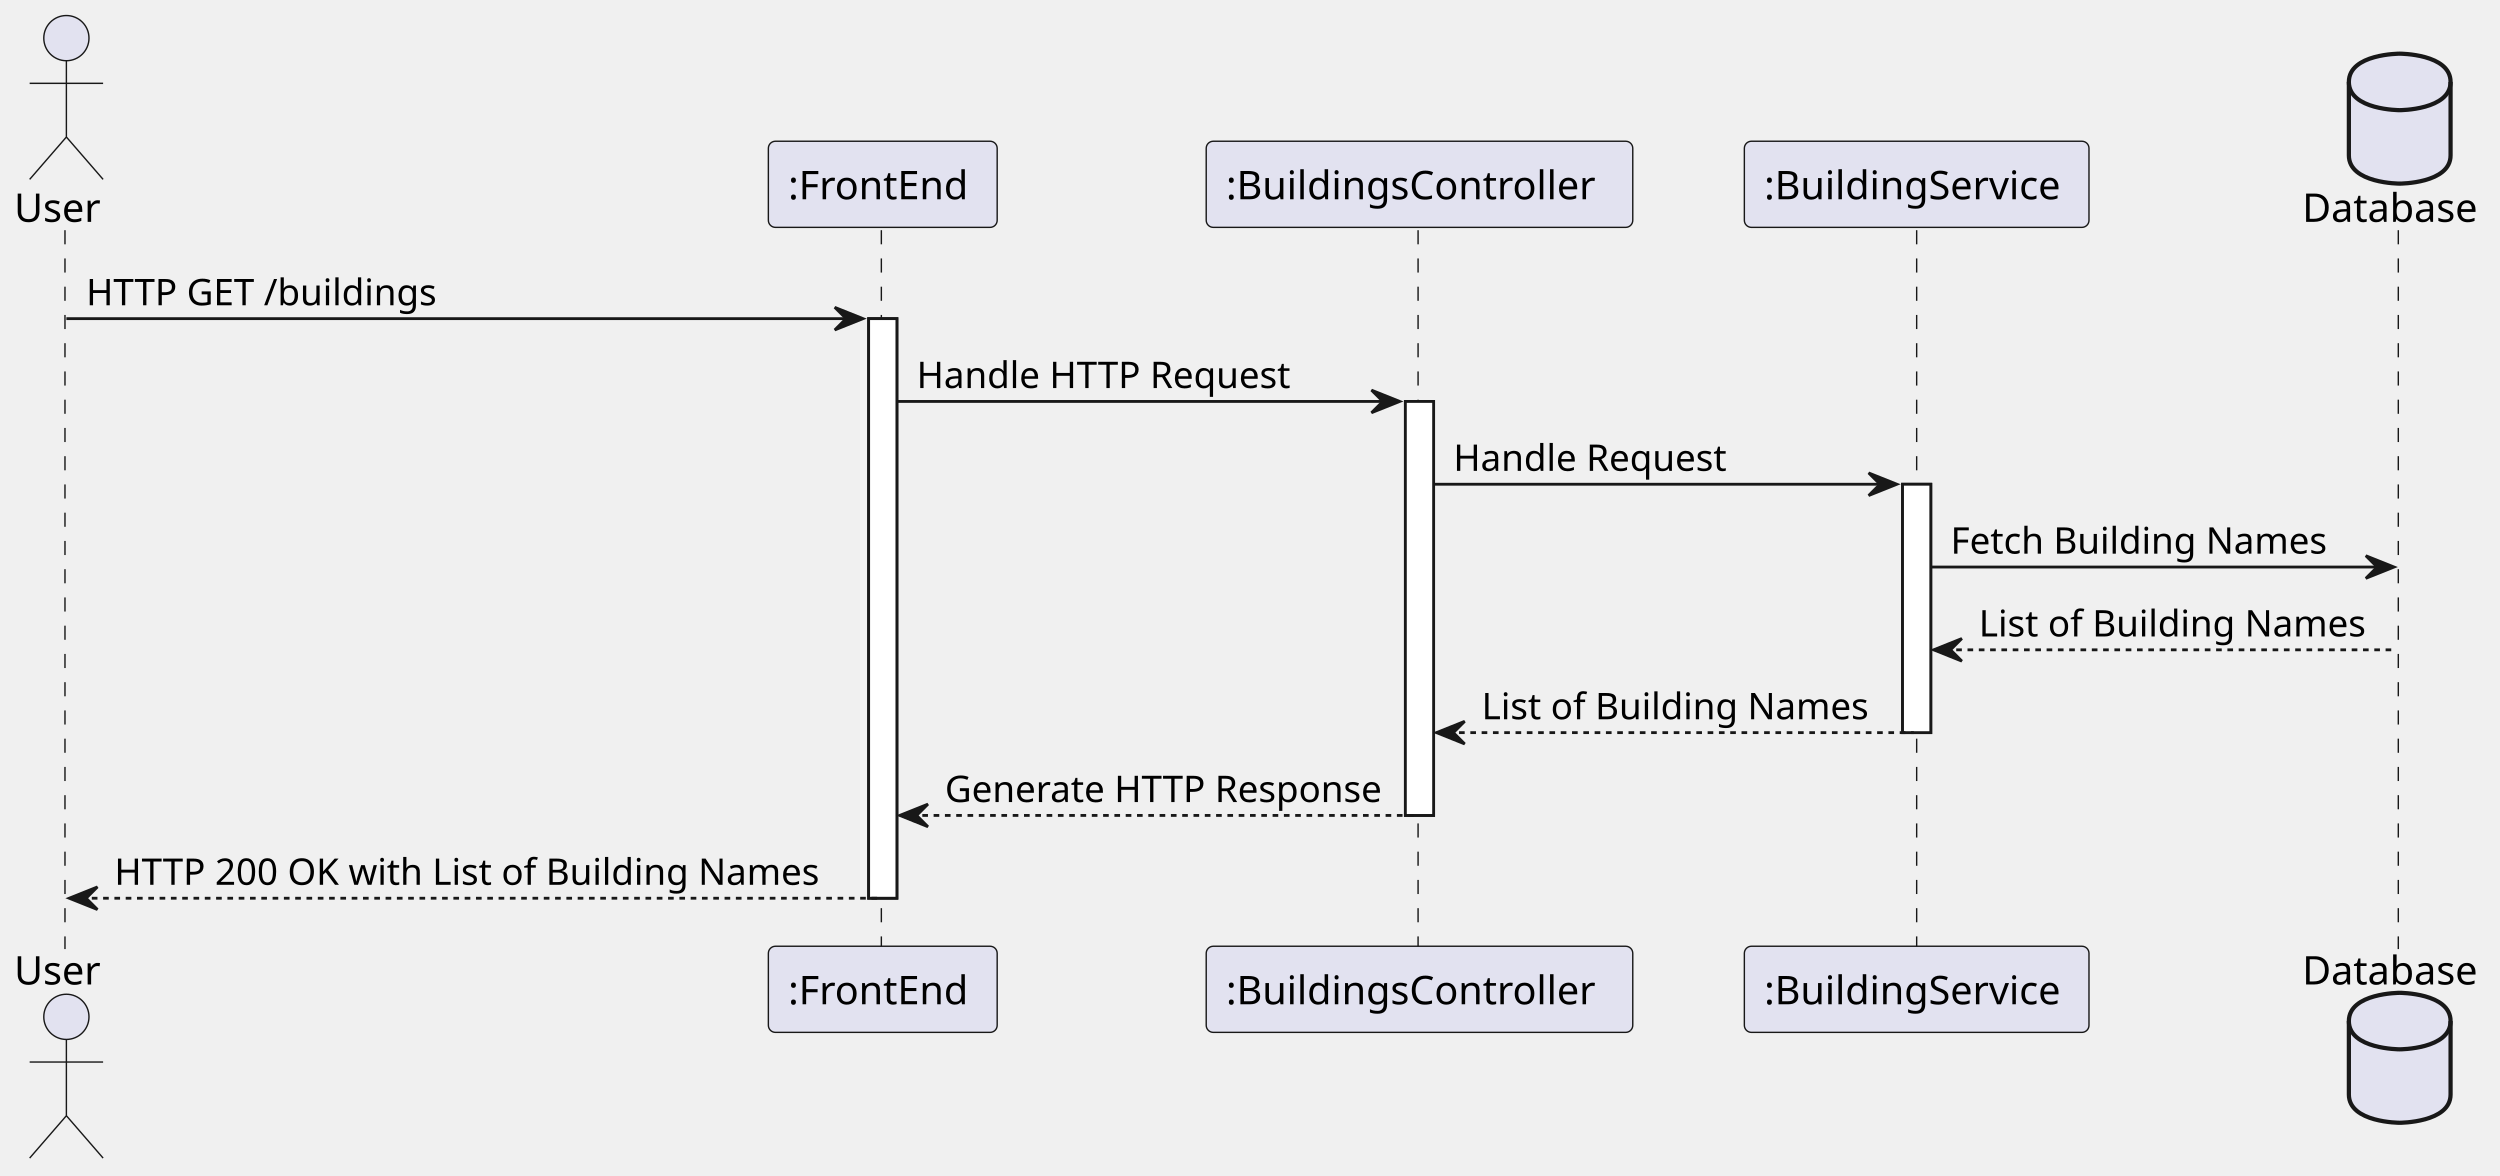
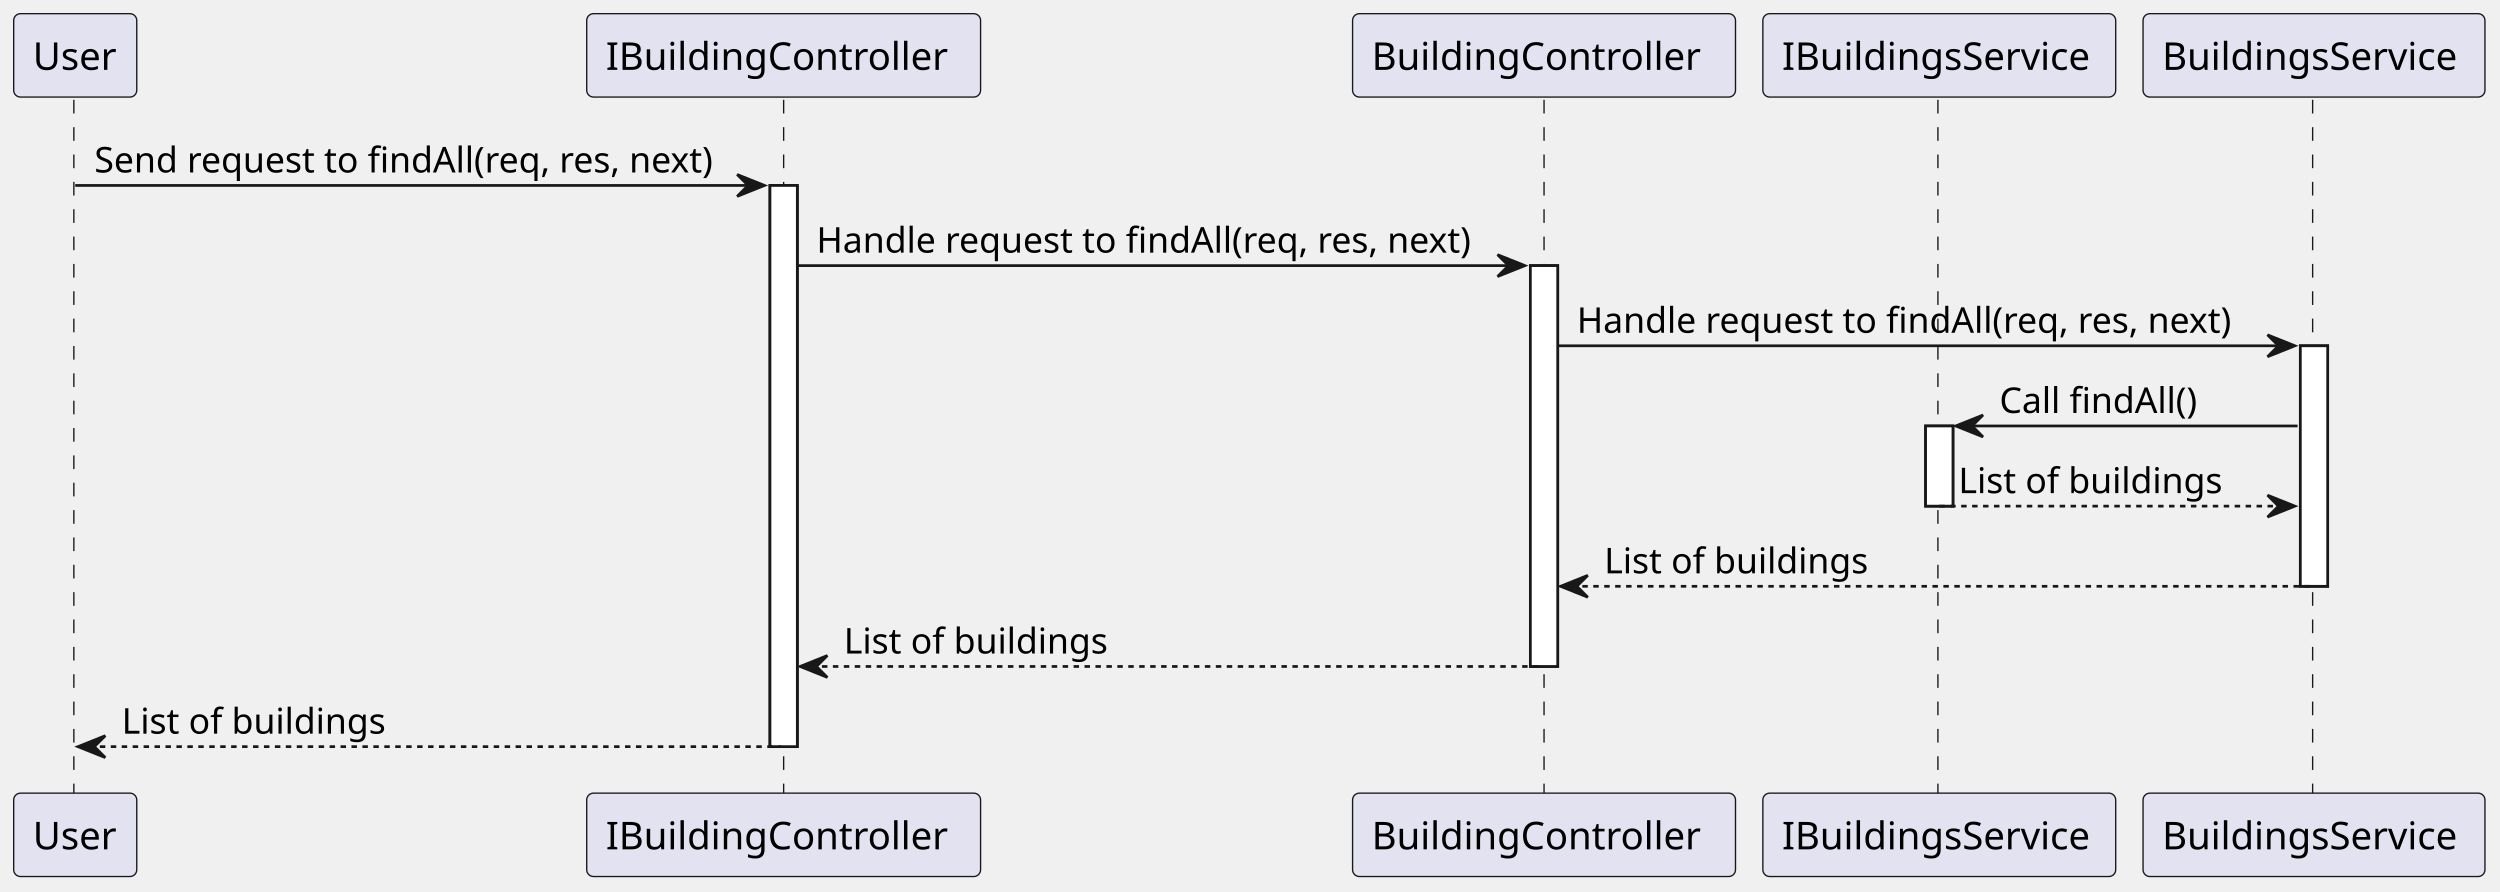
- <svg xmlns="http://www.w3.org/2000/svg" contentStyleType="text/css" height="416px" preserveAspectRatio="none" style="width:885px;height:416px;background:#FFFFFF;" version="1.1" viewBox="0 0 885 416" width="885px" zoomAndPan="magnify">
+ <svg xmlns="http://www.w3.org/2000/svg" contentStyleType="text/css" height="326px" preserveAspectRatio="none" style="width:914px;height:326px;background:#FFFFFF;" version="1.1" viewBox="0 0 914 326" width="914px" zoomAndPan="magnify">
  <defs />
  <g>
-     <rect fill="#FFFFFF" height="205.174" style="stroke:#181818;stroke-width:1.0;" width="10" x="307.5" y="112.799" />
-     <rect fill="#FFFFFF" height="146.553" style="stroke:#181818;stroke-width:1.0;" width="10" x="497.5" y="142.109" />
-     <rect fill="#FFFFFF" height="87.932" style="stroke:#181818;stroke-width:1.0;" width="10" x="673.5" y="171.42" />
-     <line style="stroke:#181818;stroke-width:0.5;stroke-dasharray:5.0,5.0;" x1="23" x2="23" y1="81.488" y2="335.973" />
-     <line style="stroke:#181818;stroke-width:0.5;stroke-dasharray:5.0,5.0;" x1="312" x2="312" y1="81.488" y2="335.973" />
-     <line style="stroke:#181818;stroke-width:0.5;stroke-dasharray:5.0,5.0;" x1="502" x2="502" y1="81.488" y2="335.973" />
-     <line style="stroke:#181818;stroke-width:0.5;stroke-dasharray:5.0,5.0;" x1="678.5" x2="678.5" y1="81.488" y2="335.973" />
-     <line style="stroke:#181818;stroke-width:0.5;stroke-dasharray:5.0,5.0;" x1="849" x2="849" y1="81.488" y2="335.973" />
-     <text fill="#000000" font-family="sans-serif" font-size="14" lengthAdjust="spacing" textLength="31" x="5" y="78.535">User</text>
-     <ellipse cx="23.5" cy="13.5" fill="#E2E2F0" rx="8" ry="8" style="stroke:#181818;stroke-width:0.5;" />
-     <path d="M23.5,21.5 L23.5,48.5 M10.5,29.5 L36.5,29.5 M23.5,48.5 L10.5,63.5 M23.5,48.5 L36.5,63.5 " fill="none" style="stroke:#181818;stroke-width:0.5;" />
-     <text fill="#000000" font-family="sans-serif" font-size="14" lengthAdjust="spacing" textLength="31" x="5" y="348.508">User</text>
-     <ellipse cx="23.5" cy="359.961" fill="#E2E2F0" rx="8" ry="8" style="stroke:#181818;stroke-width:0.5;" />
-     <path d="M23.5,367.961 L23.5,394.961 M10.5,375.961 L36.5,375.961 M23.5,394.961 L10.5,409.961 M23.5,394.961 L36.5,409.961 " fill="none" style="stroke:#181818;stroke-width:0.5;" />
-     <rect fill="#E2E2F0" height="30.488" rx="2.5" ry="2.5" style="stroke:#181818;stroke-width:0.5;" width="81" x="272" y="50" />
-     <text fill="#000000" font-family="sans-serif" font-size="14" lengthAdjust="spacing" textLength="67" x="279" y="70.535">:FrontEnd</text>
-     <rect fill="#E2E2F0" height="30.488" rx="2.5" ry="2.5" style="stroke:#181818;stroke-width:0.5;" width="81" x="272" y="334.973" />
-     <text fill="#000000" font-family="sans-serif" font-size="14" lengthAdjust="spacing" textLength="67" x="279" y="355.508">:FrontEnd</text>
-     <rect fill="#E2E2F0" height="30.488" rx="2.5" ry="2.5" style="stroke:#181818;stroke-width:0.5;" width="151" x="427" y="50" />
-     <text fill="#000000" font-family="sans-serif" font-size="14" lengthAdjust="spacing" textLength="137" x="434" y="70.535">:BuildingsController</text>
-     <rect fill="#E2E2F0" height="30.488" rx="2.5" ry="2.5" style="stroke:#181818;stroke-width:0.5;" width="151" x="427" y="334.973" />
-     <text fill="#000000" font-family="sans-serif" font-size="14" lengthAdjust="spacing" textLength="137" x="434" y="355.508">:BuildingsController</text>
-     <rect fill="#E2E2F0" height="30.488" rx="2.5" ry="2.5" style="stroke:#181818;stroke-width:0.5;" width="122" x="617.5" y="50" />
-     <text fill="#000000" font-family="sans-serif" font-size="14" lengthAdjust="spacing" textLength="108" x="624.5" y="70.535">:BuildingService</text>
-     <rect fill="#E2E2F0" height="30.488" rx="2.5" ry="2.5" style="stroke:#181818;stroke-width:0.5;" width="122" x="617.5" y="334.973" />
-     <text fill="#000000" font-family="sans-serif" font-size="14" lengthAdjust="spacing" textLength="108" x="624.5" y="355.508">:BuildingService</text>
-     <text fill="#000000" font-family="sans-serif" font-size="14" lengthAdjust="spacing" textLength="63" x="815" y="78.535">Database</text>
-     <path d="M831.5,29 C831.5,19 849.5,19 849.5,19 C849.5,19 867.5,19 867.5,29 L867.5,55 C867.5,65 849.5,65 849.5,65 C849.5,65 831.5,65 831.5,55 L831.5,29 " fill="#E2E2F0" style="stroke:#181818;stroke-width:1.5;" />
-     <path d="M831.5,29 C831.5,39 849.5,39 849.5,39 C849.5,39 867.5,39 867.5,29 " fill="none" style="stroke:#181818;stroke-width:1.5;" />
-     <text fill="#000000" font-family="sans-serif" font-size="14" lengthAdjust="spacing" textLength="63" x="815" y="348.508">Database</text>
-     <path d="M831.5,361.461 C831.5,351.461 849.5,351.461 849.5,351.461 C849.5,351.461 867.5,351.461 867.5,361.461 L867.5,387.461 C867.5,397.461 849.5,397.461 849.5,397.461 C849.5,397.461 831.5,397.461 831.5,387.461 L831.5,361.461 " fill="#E2E2F0" style="stroke:#181818;stroke-width:1.5;" />
-     <path d="M831.5,361.461 C831.5,371.461 849.5,371.461 849.5,371.461 C849.5,371.461 867.5,371.461 867.5,361.461 " fill="none" style="stroke:#181818;stroke-width:1.5;" />
-     <rect fill="#FFFFFF" height="205.174" style="stroke:#181818;stroke-width:1.0;" width="10" x="307.5" y="112.799" />
-     <rect fill="#FFFFFF" height="146.553" style="stroke:#181818;stroke-width:1.0;" width="10" x="497.5" y="142.109" />
-     <rect fill="#FFFFFF" height="87.932" style="stroke:#181818;stroke-width:1.0;" width="10" x="673.5" y="171.42" />
-     <polygon fill="#181818" points="295.5,108.799,305.5,112.799,295.5,116.799,299.5,112.799" style="stroke:#181818;stroke-width:1.0;" />
-     <line style="stroke:#181818;stroke-width:1.0;" x1="23.5" x2="301.5" y1="112.799" y2="112.799" />
-     <text fill="#000000" font-family="sans-serif" font-size="13" lengthAdjust="spacing" textLength="131" x="30.5" y="108.057">HTTP GET /buildings</text>
-     <polygon fill="#181818" points="485.5,138.109,495.5,142.109,485.5,146.109,489.5,142.109" style="stroke:#181818;stroke-width:1.0;" />
-     <line style="stroke:#181818;stroke-width:1.0;" x1="317.5" x2="491.5" y1="142.109" y2="142.109" />
-     <text fill="#000000" font-family="sans-serif" font-size="13" lengthAdjust="spacing" textLength="135" x="324.5" y="137.367">Handle HTTP Request</text>
-     <polygon fill="#181818" points="661.5,167.42,671.5,171.42,661.5,175.42,665.5,171.42" style="stroke:#181818;stroke-width:1.0;" />
-     <line style="stroke:#181818;stroke-width:1.0;" x1="507.5" x2="667.5" y1="171.42" y2="171.42" />
-     <text fill="#000000" font-family="sans-serif" font-size="13" lengthAdjust="spacing" textLength="98" x="514.5" y="166.678">Handle Request</text>
-     <polygon fill="#181818" points="837.5,196.731,847.5,200.731,837.5,204.731,841.5,200.731" style="stroke:#181818;stroke-width:1.0;" />
-     <line style="stroke:#181818;stroke-width:1.0;" x1="683.5" x2="843.5" y1="200.731" y2="200.731" />
-     <text fill="#000000" font-family="sans-serif" font-size="13" lengthAdjust="spacing" textLength="136" x="690.5" y="195.988">Fetch Building Names</text>
-     <polygon fill="#181818" points="694.5,226.041,684.5,230.041,694.5,234.041,690.5,230.041" style="stroke:#181818;stroke-width:1.0;" />
-     <line style="stroke:#181818;stroke-width:1.0;stroke-dasharray:2.0,2.0;" x1="688.5" x2="848.5" y1="230.041" y2="230.041" />
-     <text fill="#000000" font-family="sans-serif" font-size="13" lengthAdjust="spacing" textLength="142" x="700.5" y="225.299">List of Building Names</text>
-     <polygon fill="#181818" points="518.5,255.352,508.5,259.352,518.5,263.352,514.5,259.352" style="stroke:#181818;stroke-width:1.0;" />
-     <line style="stroke:#181818;stroke-width:1.0;stroke-dasharray:2.0,2.0;" x1="512.5" x2="677.5" y1="259.352" y2="259.352" />
-     <text fill="#000000" font-family="sans-serif" font-size="13" lengthAdjust="spacing" textLength="142" x="524.5" y="254.609">List of Building Names</text>
-     <polygon fill="#181818" points="328.5,284.662,318.5,288.662,328.5,292.662,324.5,288.662" style="stroke:#181818;stroke-width:1.0;" />
-     <line style="stroke:#181818;stroke-width:1.0;stroke-dasharray:2.0,2.0;" x1="322.5" x2="501.5" y1="288.662" y2="288.662" />
-     <text fill="#000000" font-family="sans-serif" font-size="13" lengthAdjust="spacing" textLength="156" x="334.5" y="283.92">Generate HTTP Response</text>
-     <polygon fill="#181818" points="34.5,313.973,24.5,317.973,34.5,321.973,30.5,317.973" style="stroke:#181818;stroke-width:1.0;" />
-     <line style="stroke:#181818;stroke-width:1.0;stroke-dasharray:2.0,2.0;" x1="28.5" x2="311.5" y1="317.973" y2="317.973" />
-     <text fill="#000000" font-family="sans-serif" font-size="13" lengthAdjust="spacing" textLength="260" x="40.5" y="313.231">HTTP 200 OK with List of Building Names</text>
+     <rect fill="#FFFFFF" height="205.174" style="stroke:#181818;stroke-width:1.0;" width="10" x="281.5" y="67.799" />
+     <rect fill="#FFFFFF" height="146.553" style="stroke:#181818;stroke-width:1.0;" width="10" x="559.5" y="97.109" />
+     <rect fill="#FFFFFF" height="29.311" style="stroke:#181818;stroke-width:1.0;" width="10" x="704" y="155.731" />
+     <rect fill="#FFFFFF" height="87.932" style="stroke:#181818;stroke-width:1.0;" width="10" x="841" y="126.42" />
+     <line style="stroke:#181818;stroke-width:0.5;stroke-dasharray:5.0,5.0;" x1="27" x2="27" y1="36.488" y2="290.973" />
+     <line style="stroke:#181818;stroke-width:0.5;stroke-dasharray:5.0,5.0;" x1="286.5" x2="286.5" y1="36.488" y2="290.973" />
+     <line style="stroke:#181818;stroke-width:0.5;stroke-dasharray:5.0,5.0;" x1="564.5" x2="564.5" y1="36.488" y2="290.973" />
+     <line style="stroke:#181818;stroke-width:0.5;stroke-dasharray:5.0,5.0;" x1="708.5" x2="708.5" y1="36.488" y2="290.973" />
+     <line style="stroke:#181818;stroke-width:0.5;stroke-dasharray:5.0,5.0;" x1="845.5" x2="845.5" y1="36.488" y2="290.973" />
+     <rect fill="#E2E2F0" height="30.488" rx="2.5" ry="2.5" style="stroke:#181818;stroke-width:0.5;" width="45" x="5" y="5" />
+     <text fill="#000000" font-family="sans-serif" font-size="14" lengthAdjust="spacing" textLength="31" x="12" y="25.535">User</text>
+     <rect fill="#E2E2F0" height="30.488" rx="2.5" ry="2.5" style="stroke:#181818;stroke-width:0.5;" width="45" x="5" y="289.973" />
+     <text fill="#000000" font-family="sans-serif" font-size="14" lengthAdjust="spacing" textLength="31" x="12" y="310.508">User</text>
+     <rect fill="#E2E2F0" height="30.488" rx="2.5" ry="2.5" style="stroke:#181818;stroke-width:0.5;" width="144" x="214.5" y="5" />
+     <text fill="#000000" font-family="sans-serif" font-size="14" lengthAdjust="spacing" textLength="130" x="221.5" y="25.535">IBuildingController</text>
+     <rect fill="#E2E2F0" height="30.488" rx="2.5" ry="2.5" style="stroke:#181818;stroke-width:0.5;" width="144" x="214.5" y="289.973" />
+     <text fill="#000000" font-family="sans-serif" font-size="14" lengthAdjust="spacing" textLength="130" x="221.5" y="310.508">IBuildingController</text>
+     <rect fill="#E2E2F0" height="30.488" rx="2.5" ry="2.5" style="stroke:#181818;stroke-width:0.5;" width="140" x="494.5" y="5" />
+     <text fill="#000000" font-family="sans-serif" font-size="14" lengthAdjust="spacing" textLength="126" x="501.5" y="25.535">BuildingController</text>
+     <rect fill="#E2E2F0" height="30.488" rx="2.5" ry="2.5" style="stroke:#181818;stroke-width:0.5;" width="140" x="494.5" y="289.973" />
+     <text fill="#000000" font-family="sans-serif" font-size="14" lengthAdjust="spacing" textLength="126" x="501.5" y="310.508">BuildingController</text>
+     <rect fill="#E2E2F0" height="30.488" rx="2.5" ry="2.5" style="stroke:#181818;stroke-width:0.5;" width="129" x="644.5" y="5" />
+     <text fill="#000000" font-family="sans-serif" font-size="14" lengthAdjust="spacing" textLength="115" x="651.5" y="25.535">IBuildingsService</text>
+     <rect fill="#E2E2F0" height="30.488" rx="2.5" ry="2.5" style="stroke:#181818;stroke-width:0.5;" width="129" x="644.5" y="289.973" />
+     <text fill="#000000" font-family="sans-serif" font-size="14" lengthAdjust="spacing" textLength="115" x="651.5" y="310.508">IBuildingsService</text>
+     <rect fill="#E2E2F0" height="30.488" rx="2.5" ry="2.5" style="stroke:#181818;stroke-width:0.5;" width="125" x="783.5" y="5" />
+     <text fill="#000000" font-family="sans-serif" font-size="14" lengthAdjust="spacing" textLength="111" x="790.5" y="25.535">BuildingsService</text>
+     <rect fill="#E2E2F0" height="30.488" rx="2.5" ry="2.5" style="stroke:#181818;stroke-width:0.5;" width="125" x="783.5" y="289.973" />
+     <text fill="#000000" font-family="sans-serif" font-size="14" lengthAdjust="spacing" textLength="111" x="790.5" y="310.508">BuildingsService</text>
+     <rect fill="#FFFFFF" height="205.174" style="stroke:#181818;stroke-width:1.0;" width="10" x="281.5" y="67.799" />
+     <rect fill="#FFFFFF" height="146.553" style="stroke:#181818;stroke-width:1.0;" width="10" x="559.5" y="97.109" />
+     <rect fill="#FFFFFF" height="29.311" style="stroke:#181818;stroke-width:1.0;" width="10" x="704" y="155.731" />
+     <rect fill="#FFFFFF" height="87.932" style="stroke:#181818;stroke-width:1.0;" width="10" x="841" y="126.42" />
+     <polygon fill="#181818" points="269.5,63.799,279.5,67.799,269.5,71.799,273.5,67.799" style="stroke:#181818;stroke-width:1.0;" />
+     <line style="stroke:#181818;stroke-width:1.0;" x1="27.5" x2="275.5" y1="67.799" y2="67.799" />
+     <text fill="#000000" font-family="sans-serif" font-size="13" lengthAdjust="spacing" textLength="235" x="34.5" y="63.057">Send request to findAll(req, res, next)</text>
+     <polygon fill="#181818" points="547.5,93.109,557.5,97.109,547.5,101.109,551.5,97.109" style="stroke:#181818;stroke-width:1.0;" />
+     <line style="stroke:#181818;stroke-width:1.0;" x1="291.5" x2="553.5" y1="97.109" y2="97.109" />
+     <text fill="#000000" font-family="sans-serif" font-size="13" lengthAdjust="spacing" textLength="249" x="298.5" y="92.367">Handle request to findAll(req, res, next)</text>
+     <polygon fill="#181818" points="829,122.42,839,126.42,829,130.42,833,126.42" style="stroke:#181818;stroke-width:1.0;" />
+     <line style="stroke:#181818;stroke-width:1.0;" x1="569.5" x2="835" y1="126.42" y2="126.42" />
+     <text fill="#000000" font-family="sans-serif" font-size="13" lengthAdjust="spacing" textLength="249" x="576.5" y="121.678">Handle request to findAll(req, res, next)</text>
+     <polygon fill="#181818" points="725,151.731,715,155.731,725,159.731,721,155.731" style="stroke:#181818;stroke-width:1.0;" />
+     <line style="stroke:#181818;stroke-width:1.0;" x1="719" x2="840" y1="155.731" y2="155.731" />
+     <text fill="#000000" font-family="sans-serif" font-size="13" lengthAdjust="spacing" textLength="78" x="731" y="150.988">Call findAll()</text>
+     <polygon fill="#181818" points="829,181.041,839,185.041,829,189.041,833,185.041" style="stroke:#181818;stroke-width:1.0;" />
+     <line style="stroke:#181818;stroke-width:1.0;stroke-dasharray:2.0,2.0;" x1="709" x2="835" y1="185.041" y2="185.041" />
+     <text fill="#000000" font-family="sans-serif" font-size="13" lengthAdjust="spacing" textLength="103" x="716" y="180.299">List of buildings</text>
+     <polygon fill="#181818" points="580.5,210.352,570.5,214.352,580.5,218.352,576.5,214.352" style="stroke:#181818;stroke-width:1.0;" />
+     <line style="stroke:#181818;stroke-width:1.0;stroke-dasharray:2.0,2.0;" x1="574.5" x2="845" y1="214.352" y2="214.352" />
+     <text fill="#000000" font-family="sans-serif" font-size="13" lengthAdjust="spacing" textLength="103" x="586.5" y="209.609">List of buildings</text>
+     <polygon fill="#181818" points="302.5,239.662,292.5,243.662,302.5,247.662,298.5,243.662" style="stroke:#181818;stroke-width:1.0;" />
+     <line style="stroke:#181818;stroke-width:1.0;stroke-dasharray:2.0,2.0;" x1="296.5" x2="563.5" y1="243.662" y2="243.662" />
+     <text fill="#000000" font-family="sans-serif" font-size="13" lengthAdjust="spacing" textLength="103" x="308.5" y="238.92">List of buildings</text>
+     <polygon fill="#181818" points="38.5,268.973,28.5,272.973,38.5,276.973,34.5,272.973" style="stroke:#181818;stroke-width:1.0;" />
+     <line style="stroke:#181818;stroke-width:1.0;stroke-dasharray:2.0,2.0;" x1="32.5" x2="285.5" y1="272.973" y2="272.973" />
+     <text fill="#000000" font-family="sans-serif" font-size="13" lengthAdjust="spacing" textLength="103" x="44.5" y="268.231">List of buildings</text>
  </g>
</svg>
